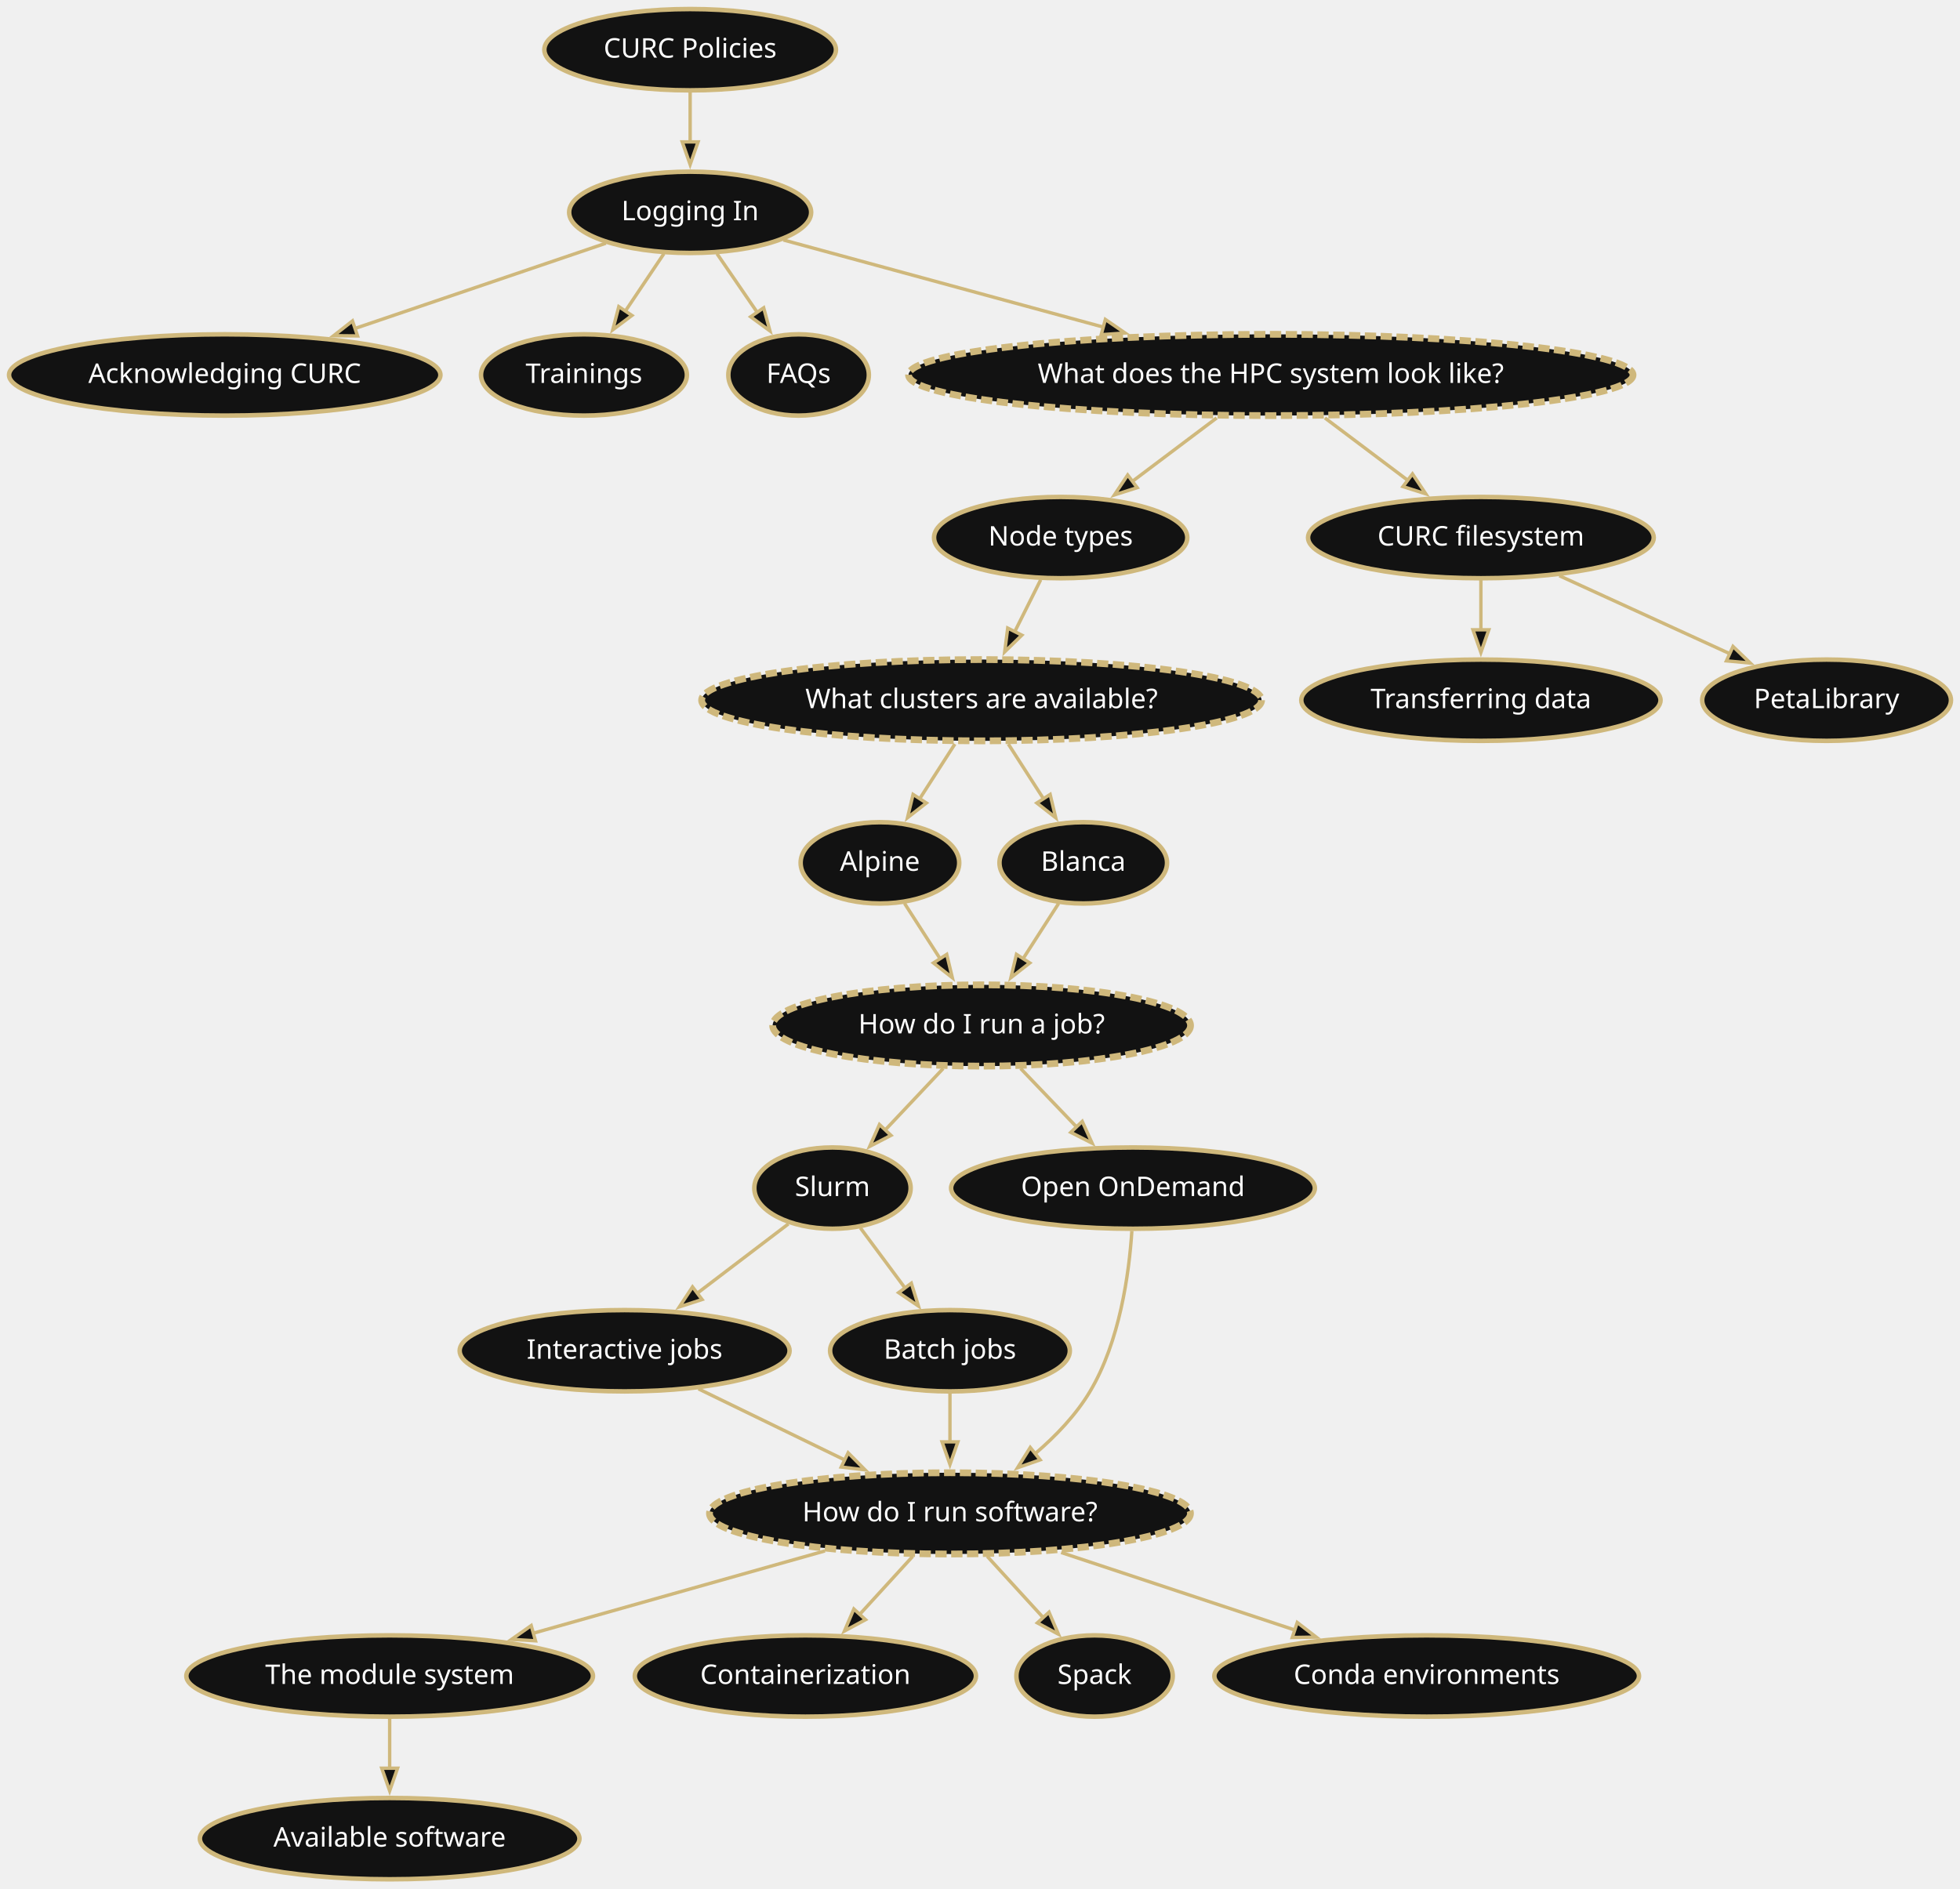
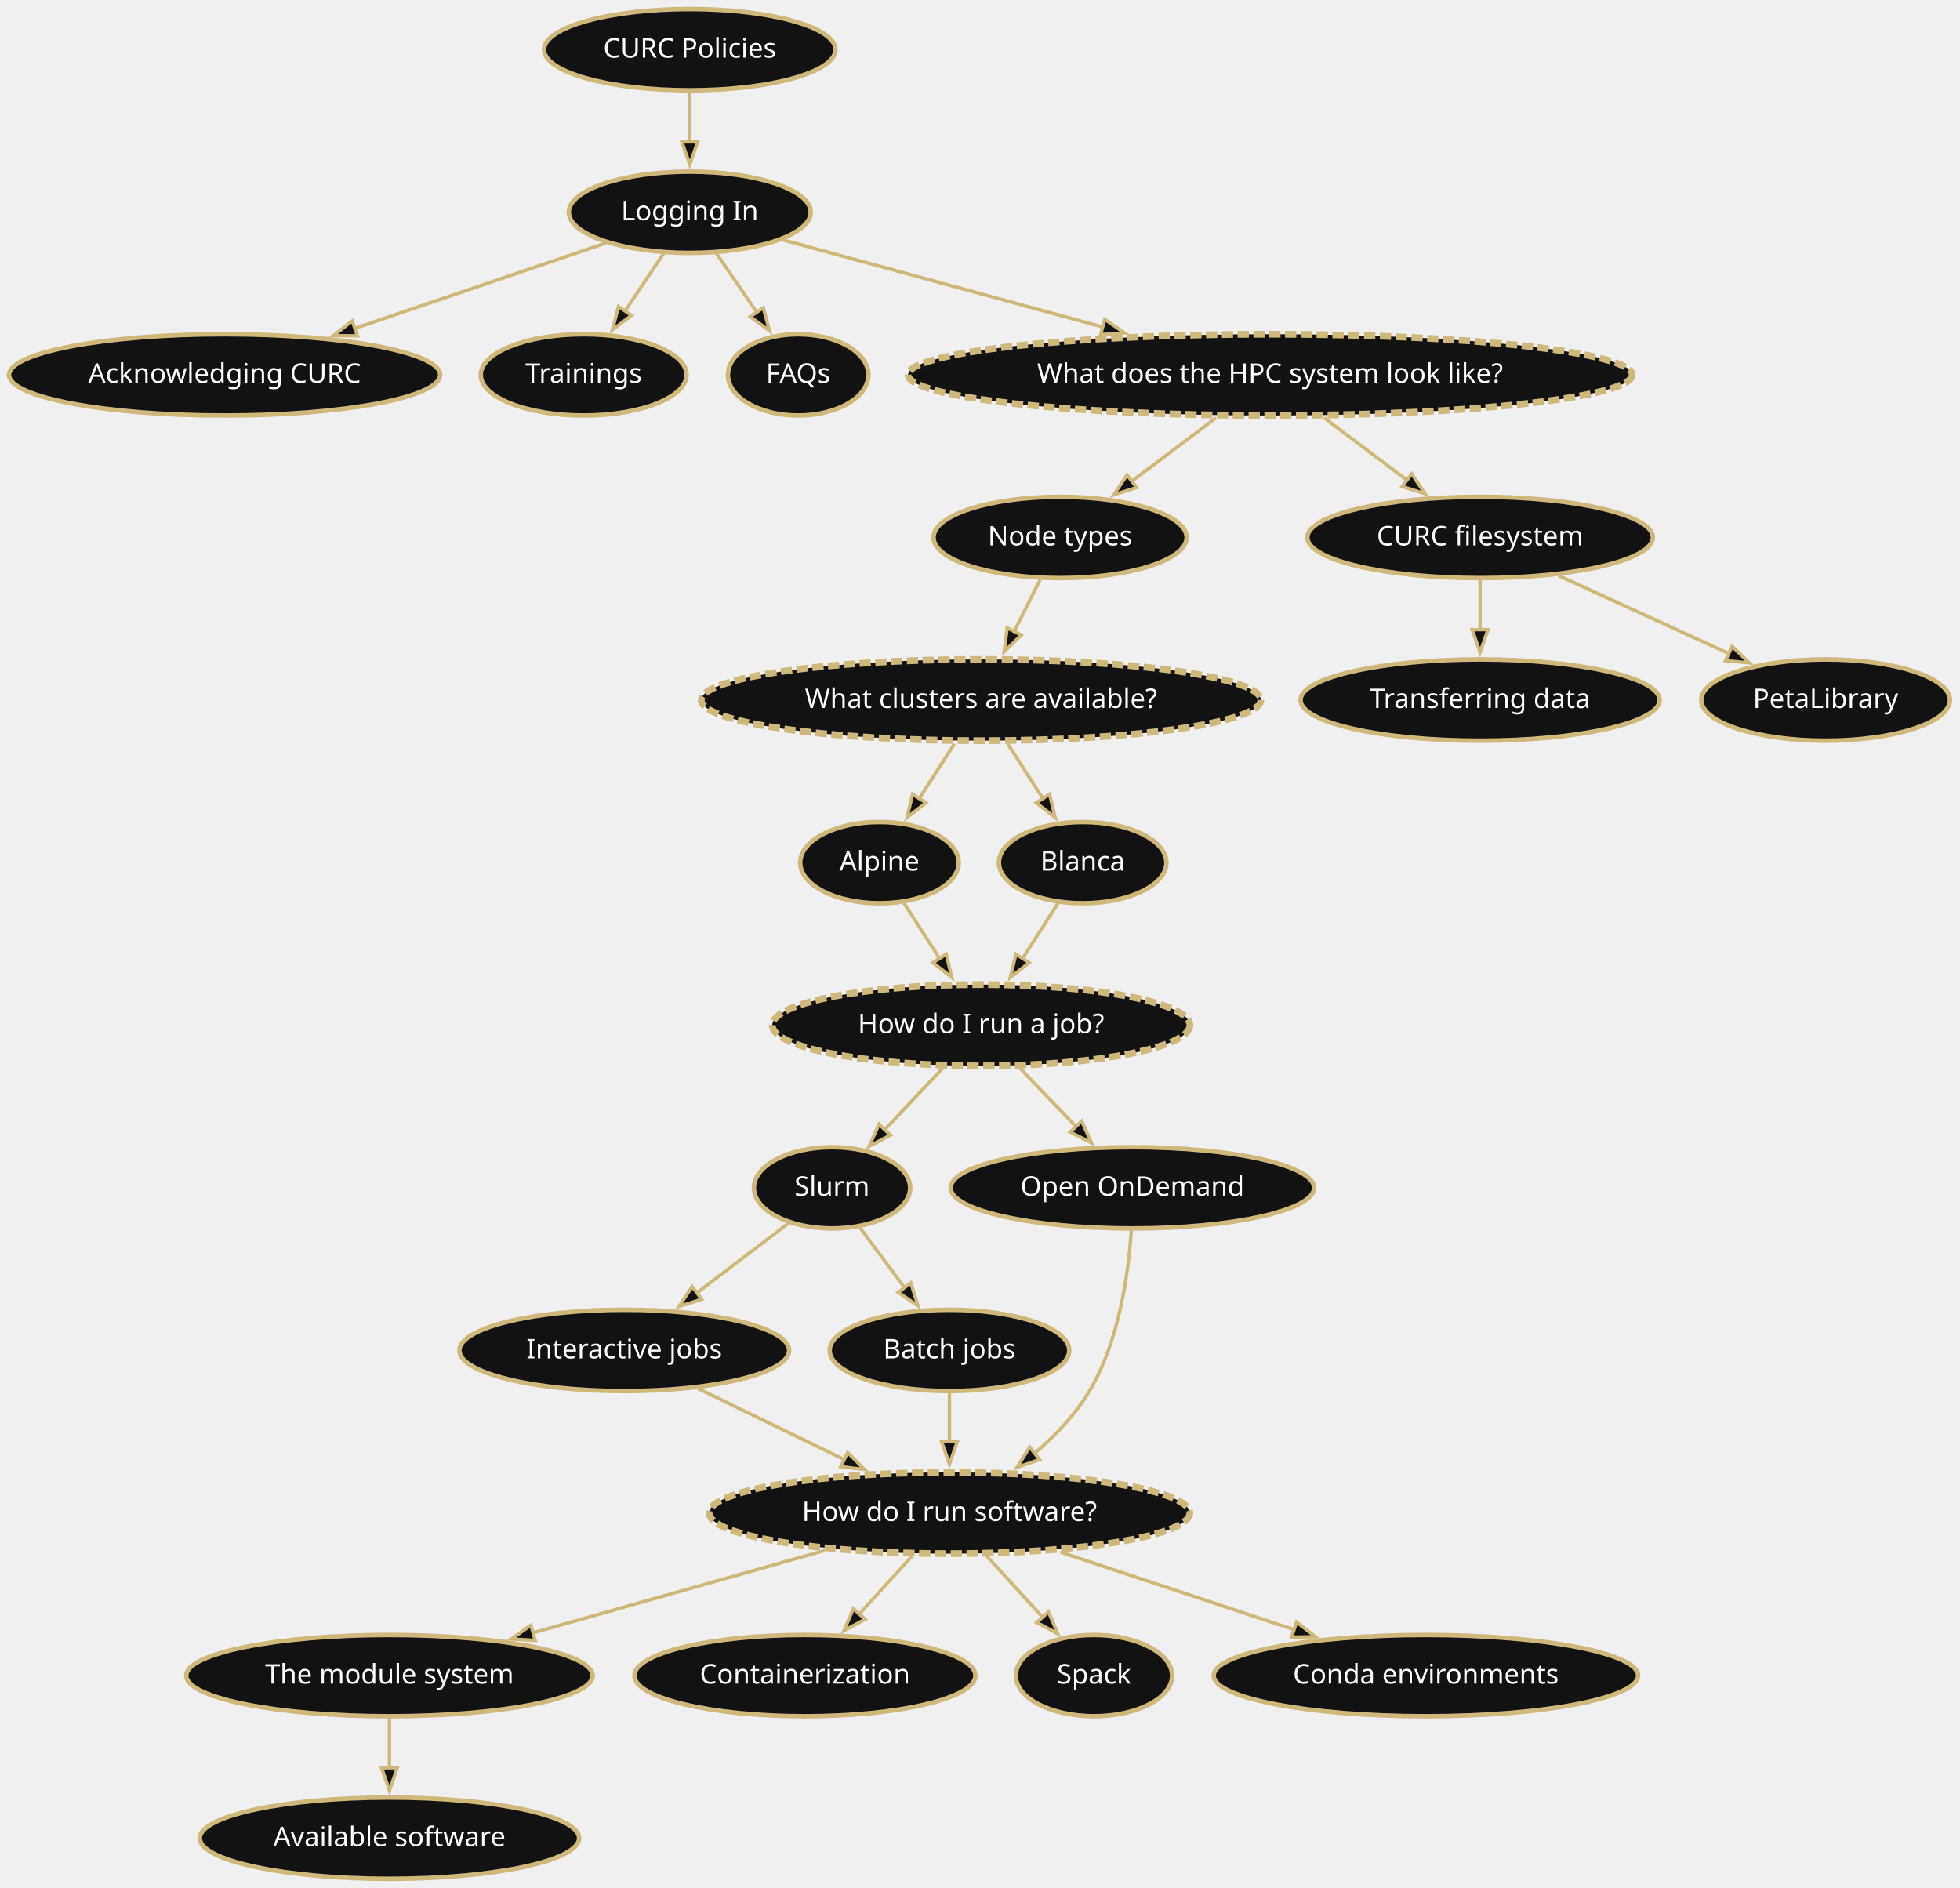
- <svg xmlns="http://www.w3.org/2000/svg" xmlns:xlink="http://www.w3.org/1999/xlink" width="100%" height="100%" viewBox="0.00 0.00 867.53 836.00">
+ <svg xmlns="http://www.w3.org/2000/svg" xmlns:xlink="http://www.w3.org/1999/xlink" width="100%" height="100%" viewBox="0.00 0.00 868.00 836.00">
  <g id="doc-flowchart" class="graph" transform="scale(1 1) rotate(0) translate(4 832)">
    <g id="clickable" class="node">
      <g id="a_clickable">
        <a xlink:href="../additional-resources/policies.html" target="_blank">
          <ellipse fill="#121212" stroke="#cfb87c" stroke-width="2" cx="301.47" cy="-810" rx="64.54" ry="18" />
-           <text text-anchor="middle" x="301.47" y="-806.48" font-family="Verdana" font-size="12.00" fill="white">CURC Policies</text>
+           <text xml:space="preserve" text-anchor="middle" x="301.47" y="-806.48" font-family="Verdana" font-size="12.00" fill="white">CURC Policies</text>
        </a>
      </g>
    </g>
    <g id="clickable" class="node">
      <g id="a_clickable">
        <a xlink:href="../getting_started/logging-in.html" target="_blank">
          <ellipse fill="#121212" stroke="#cfb87c" stroke-width="2" cx="301.47" cy="-738" rx="53.56" ry="18" />
-           <text text-anchor="middle" x="301.47" y="-734.48" font-family="Verdana" font-size="12.00" fill="white">Logging In</text>
+           <text xml:space="preserve" text-anchor="middle" x="301.47" y="-734.48" font-family="Verdana" font-size="12.00" fill="white">Logging In</text>
        </a>
      </g>
    </g>
    <g id="doc-flowchart_edge1" class="edge">
      <path fill="none" stroke="#cfb87c" stroke-width="1.5" d="M301.47,-791.34C301.47,-784.59 301.47,-776.69 301.47,-769.11" />
      <polygon fill="#121212" stroke="#cfb87c" stroke-width="1.5" points="304.97,-769.17 301.47,-759.17 297.97,-769.17 304.97,-769.17" />
    </g>
    <g id="clickable" class="node">
      <g id="a_clickable">
        <a xlink:href="../getting_started/acknowledge_curc_resources.html" target="_blank">
          <ellipse fill="#121212" stroke="#cfb87c" stroke-width="2" cx="95.47" cy="-666" rx="95.47" ry="18" />
-           <text text-anchor="middle" x="95.47" y="-662.48" font-family="Verdana" font-size="12.00" fill="white">Acknowledging CURC</text>
+           <text xml:space="preserve" text-anchor="middle" x="95.47" y="-662.48" font-family="Verdana" font-size="12.00" fill="white">Acknowledging CURC</text>
        </a>
      </g>
    </g>
    <g id="doc-flowchart_edge2" class="edge">
      <path fill="none" stroke="#cfb87c" stroke-width="1.5" d="M264.17,-724.32C233.1,-713.76 188.33,-698.55 152.73,-686.45" />
      <polygon fill="#121212" stroke="#cfb87c" stroke-width="1.5" points="154.26,-683.28 143.67,-683.38 152.01,-689.91 154.26,-683.28" />
    </g>
    <g id="clickable" class="node">
      <g id="a_clickable">
        <a xlink:href="../getting_started/trainings_and_consults/current-sem-trainings.html" target="_blank">
          <ellipse fill="#121212" stroke="#cfb87c" stroke-width="2" cx="254.47" cy="-666" rx="45.57" ry="18" />
-           <text text-anchor="middle" x="254.47" y="-662.48" font-family="Verdana" font-size="12.00" fill="white">Trainings</text>
+           <text xml:space="preserve" text-anchor="middle" x="254.47" y="-662.48" font-family="Verdana" font-size="12.00" fill="white">Trainings</text>
        </a>
      </g>
    </g>
    <g id="doc-flowchart_edge3" class="edge">
      <path fill="none" stroke="#cfb87c" stroke-width="1.5" d="M289.86,-719.7C284.68,-711.98 278.45,-702.71 272.68,-694.11" />
      <polygon fill="#121212" stroke="#cfb87c" stroke-width="1.5" points="275.7,-692.34 267.22,-685.99 269.89,-696.24 275.7,-692.34" />
    </g>
    <g id="clickable" class="node">
      <g id="a_clickable">
        <a xlink:href="../getting_started/faq.html" target="_blank">
          <ellipse fill="#121212" stroke="#cfb87c" stroke-width="2" cx="349.47" cy="-666" rx="31.1" ry="18" />
-           <text text-anchor="middle" x="349.47" y="-662.48" font-family="Verdana" font-size="12.00" fill="white">FAQs</text>
+           <text xml:space="preserve" text-anchor="middle" x="349.47" y="-662.48" font-family="Verdana" font-size="12.00" fill="white">FAQs</text>
        </a>
      </g>
    </g>
    <g id="doc-flowchart_edge4" class="edge">
      <path fill="none" stroke="#cfb87c" stroke-width="1.5" d="M313.34,-719.7C318.71,-711.87 325.18,-702.44 331.15,-693.73" />
      <polygon fill="#121212" stroke="#cfb87c" stroke-width="1.5" points="334.02,-695.72 336.79,-685.49 328.25,-691.76 334.02,-695.72" />
    </g>
    <g id="doc-flowchart_node6" class="node">
      <ellipse fill="#121212" stroke="#cfb87c" stroke-width="3" stroke-dasharray="5,2" cx="558.47" cy="-666" rx="160.34" ry="18" />
-       <text text-anchor="middle" x="558.47" y="-662.48" font-family="Verdana" font-size="12.00" fill="white">What does the HPC system look like?</text>
+       <text xml:space="preserve" text-anchor="middle" x="558.47" y="-662.48" font-family="Verdana" font-size="12.00" fill="white">What does the HPC system look like?</text>
    </g>
    <g id="doc-flowchart_edge5" class="edge">
      <path fill="none" stroke="#cfb87c" stroke-width="1.5" d="M342.77,-725.75C380.88,-715.37 438.38,-699.71 484.42,-687.17" />
      <polygon fill="#121212" stroke="#cfb87c" stroke-width="1.5" points="485.25,-690.57 493.98,-684.57 483.41,-683.82 485.25,-690.57" />
    </g>
    <g id="clickable" class="node">
      <g id="a_clickable">
        <a xlink:href="../compute/node-types.html" target="_blank">
          <ellipse fill="#121212" stroke="#cfb87c" stroke-width="2" cx="465.47" cy="-594" rx="56.05" ry="18" />
-           <text text-anchor="middle" x="465.47" y="-590.48" font-family="Verdana" font-size="12.00" fill="white">Node types</text>
+           <text xml:space="preserve" text-anchor="middle" x="465.47" y="-590.48" font-family="Verdana" font-size="12.00" fill="white">Node types</text>
        </a>
      </g>
    </g>
    <g id="doc-flowchart_edge6" class="edge">
      <path fill="none" stroke="#cfb87c" stroke-width="1.5" d="M534.52,-646.97C523.06,-638.34 509.18,-627.9 496.88,-618.64" />
      <polygon fill="#121212" stroke="#cfb87c" stroke-width="1.5" points="499.34,-616.11 489.25,-612.89 495.13,-621.7 499.34,-616.11" />
    </g>
    <g id="clickable" class="node">
      <g id="a_clickable">
        <a xlink:href="../compute/filesystems.html" target="_blank">
          <ellipse fill="#121212" stroke="#cfb87c" stroke-width="2" cx="651.47" cy="-594" rx="76.51" ry="18" />
-           <text text-anchor="middle" x="651.47" y="-590.48" font-family="Verdana" font-size="12.00" fill="white">CURC filesystem</text>
+           <text xml:space="preserve" text-anchor="middle" x="651.47" y="-590.48" font-family="Verdana" font-size="12.00" fill="white">CURC filesystem</text>
        </a>
      </g>
    </g>
    <g id="doc-flowchart_edge7" class="edge">
      <path fill="none" stroke="#cfb87c" stroke-width="1.5" d="M582.42,-646.97C593.61,-638.56 607.09,-628.41 619.16,-619.32" />
      <polygon fill="#121212" stroke="#cfb87c" stroke-width="1.5" points="621.19,-622.18 627.07,-613.37 616.98,-616.58 621.19,-622.18" />
    </g>
    <g id="doc-flowchart_node7" class="node">
      <ellipse fill="#121212" stroke="#cfb87c" stroke-width="3" stroke-dasharray="5,2" cx="430.47" cy="-378" rx="92.48" ry="18" />
-       <text text-anchor="middle" x="430.47" y="-374.48" font-family="Verdana" font-size="12.00" fill="white">How do I run a job?</text>
+       <text xml:space="preserve" text-anchor="middle" x="430.47" y="-374.48" font-family="Verdana" font-size="12.00" fill="white">How do I run a job?</text>
    </g>
    <g id="clickable" class="node">
      <g id="a_clickable">
        <a xlink:href="../running-jobs/job-resources.html" target="_blank">
          <ellipse fill="#121212" stroke="#cfb87c" stroke-width="2" cx="364.47" cy="-306" rx="34.6" ry="18" />
-           <text text-anchor="middle" x="364.47" y="-302.48" font-family="Verdana" font-size="12.00" fill="white">Slurm</text>
+           <text xml:space="preserve" text-anchor="middle" x="364.47" y="-302.48" font-family="Verdana" font-size="12.00" fill="white">Slurm</text>
        </a>
      </g>
    </g>
    <g id="doc-flowchart_edge15" class="edge">
      <path fill="none" stroke="#cfb87c" stroke-width="1.5" d="M413.48,-358.97C405.65,-350.68 396.25,-340.7 387.78,-331.71" />
      <polygon fill="#121212" stroke="#cfb87c" stroke-width="1.5" points="390.36,-329.35 380.95,-324.47 385.26,-334.15 390.36,-329.35" />
    </g>
    <g id="clickable" class="node">
      <g id="a_clickable">
        <a xlink:href="../open_ondemand/index.html" target="_blank">
          <ellipse fill="#121212" stroke="#cfb87c" stroke-width="2" cx="497.47" cy="-306" rx="80.5" ry="18" />
-           <text text-anchor="middle" x="497.47" y="-302.48" font-family="Verdana" font-size="12.00" fill="white">Open OnDemand</text>
+           <text xml:space="preserve" text-anchor="middle" x="497.47" y="-302.48" font-family="Verdana" font-size="12.00" fill="white">Open OnDemand</text>
        </a>
      </g>
    </g>
    <g id="doc-flowchart_edge16" class="edge">
      <path fill="none" stroke="#cfb87c" stroke-width="1.5" d="M447.73,-358.97C455.33,-351.04 464.39,-341.56 472.69,-332.89" />
      <polygon fill="#121212" stroke="#cfb87c" stroke-width="1.5" points="475.02,-335.53 479.4,-325.88 469.96,-330.69 475.02,-335.53" />
    </g>
    <g id="doc-flowchart_node8" class="node">
      <ellipse fill="#121212" stroke="#cfb87c" stroke-width="3" stroke-dasharray="5,2" cx="430.47" cy="-522" rx="123.92" ry="18" />
-       <text text-anchor="middle" x="430.47" y="-518.48" font-family="Verdana" font-size="12.00" fill="white">What clusters are available?</text>
+       <text xml:space="preserve" text-anchor="middle" x="430.47" y="-518.48" font-family="Verdana" font-size="12.00" fill="white">What clusters are available?</text>
    </g>
    <g id="clickable" class="node">
      <g id="a_clickable">
        <a xlink:href="../clusters/alpine/index.html" target="_blank">
          <ellipse fill="#121212" stroke="#cfb87c" stroke-width="2" cx="385.47" cy="-450" rx="35.1" ry="18" />
-           <text text-anchor="middle" x="385.47" y="-446.48" font-family="Verdana" font-size="12.00" fill="white">Alpine</text>
+           <text xml:space="preserve" text-anchor="middle" x="385.47" y="-446.48" font-family="Verdana" font-size="12.00" fill="white">Alpine</text>
        </a>
      </g>
    </g>
    <g id="doc-flowchart_edge11" class="edge">
      <path fill="none" stroke="#cfb87c" stroke-width="1.5" d="M418.65,-502.61C413.87,-495.17 408.25,-486.44 403.01,-478.28" />
      <polygon fill="#121212" stroke="#cfb87c" stroke-width="1.5" points="406.03,-476.5 397.67,-469.98 400.14,-480.28 406.03,-476.5" />
    </g>
    <g id="clickable" class="node">
      <g id="a_clickable">
        <a xlink:href="../clusters/blanca/blanca.html" target="_blank">
          <ellipse fill="#121212" stroke="#cfb87c" stroke-width="2" cx="475.47" cy="-450" rx="37.09" ry="18" />
-           <text text-anchor="middle" x="475.47" y="-446.48" font-family="Verdana" font-size="12.00" fill="white">Blanca</text>
+           <text xml:space="preserve" text-anchor="middle" x="475.47" y="-446.48" font-family="Verdana" font-size="12.00" fill="white">Blanca</text>
        </a>
      </g>
    </g>
    <g id="doc-flowchart_edge12" class="edge">
      <path fill="none" stroke="#cfb87c" stroke-width="1.5" d="M442.3,-502.61C447.08,-495.17 452.69,-486.44 457.93,-478.28" />
      <polygon fill="#121212" stroke="#cfb87c" stroke-width="1.5" points="460.81,-480.28 463.27,-469.98 454.92,-476.5 460.81,-480.28" />
    </g>
    <g id="doc-flowchart_edge10" class="edge">
      <path fill="none" stroke="#cfb87c" stroke-width="1.5" d="M456.64,-575.34C453.12,-568.29 448.97,-559.99 445.02,-552.1" />
      <polygon fill="#121212" stroke="#cfb87c" stroke-width="1.5" points="448.29,-550.8 440.69,-543.42 442.03,-553.93 448.29,-550.8" />
    </g>
    <g id="clickable" class="node">
      <g id="a_clickable">
        <a xlink:href="../compute/data-transfer.html" target="_blank">
          <ellipse fill="#121212" stroke="#cfb87c" stroke-width="2" cx="651.47" cy="-522" rx="79.51" ry="18" />
-           <text text-anchor="middle" x="651.47" y="-518.48" font-family="Verdana" font-size="12.00" fill="white">Transferring data</text>
+           <text xml:space="preserve" text-anchor="middle" x="651.47" y="-518.48" font-family="Verdana" font-size="12.00" fill="white">Transferring data</text>
        </a>
      </g>
    </g>
    <g id="doc-flowchart_edge8" class="edge">
      <path fill="none" stroke="#cfb87c" stroke-width="1.5" d="M651.47,-575.34C651.47,-568.59 651.47,-560.69 651.47,-553.11" />
      <polygon fill="#121212" stroke="#cfb87c" stroke-width="1.5" points="654.97,-553.17 651.47,-543.17 647.97,-553.17 654.97,-553.17" />
    </g>
    <g id="clickable" class="node">
      <g id="a_clickable">
        <a xlink:href="../petalibrary/index.html" target="_blank">
          <ellipse fill="#121212" stroke="#cfb87c" stroke-width="2" cx="804.47" cy="-522" rx="55.06" ry="18" />
-           <text text-anchor="middle" x="804.47" y="-518.48" font-family="Verdana" font-size="12.00" fill="white">PetaLibrary</text>
+           <text xml:space="preserve" text-anchor="middle" x="804.47" y="-518.48" font-family="Verdana" font-size="12.00" fill="white">PetaLibrary</text>
        </a>
      </g>
    </g>
    <g id="doc-flowchart_edge9" class="edge">
      <path fill="none" stroke="#cfb87c" stroke-width="1.5" d="M686.19,-577.12C708.65,-566.84 738.03,-553.4 761.89,-542.48" />
      <polygon fill="#121212" stroke="#cfb87c" stroke-width="1.5" points="763.06,-545.8 770.7,-538.45 760.15,-539.43 763.06,-545.8" />
    </g>
    <g id="doc-flowchart_edge13" class="edge">
      <path fill="none" stroke="#cfb87c" stroke-width="1.5" d="M396.37,-432.05C401.12,-424.66 406.83,-415.78 412.2,-407.42" />
      <polygon fill="#121212" stroke="#cfb87c" stroke-width="1.5" points="415.04,-409.47 417.51,-399.17 409.16,-405.69 415.04,-409.47" />
    </g>
    <g id="doc-flowchart_edge14" class="edge">
      <path fill="none" stroke="#cfb87c" stroke-width="1.5" d="M464.58,-432.05C459.83,-424.66 454.12,-415.78 448.74,-407.42" />
      <polygon fill="#121212" stroke="#cfb87c" stroke-width="1.5" points="451.79,-405.69 443.44,-399.17 445.9,-409.47 451.79,-405.69" />
    </g>
    <g id="clickable" class="node">
      <g id="a_clickable">
        <a xlink:href="../running-jobs/interactive-jobs.html" target="_blank">
          <ellipse fill="#121212" stroke="#cfb87c" stroke-width="2" cx="272.47" cy="-234" rx="73.02" ry="18" />
-           <text text-anchor="middle" x="272.47" y="-230.47" font-family="Verdana" font-size="12.00" fill="white">Interactive jobs</text>
+           <text xml:space="preserve" text-anchor="middle" x="272.47" y="-230.47" font-family="Verdana" font-size="12.00" fill="white">Interactive jobs</text>
        </a>
      </g>
    </g>
    <g id="doc-flowchart_edge17" class="edge">
      <path fill="none" stroke="#cfb87c" stroke-width="1.5" d="M344.96,-290.15C333.16,-281.18 317.84,-269.52 304.32,-259.23" />
      <polygon fill="#121212" stroke="#cfb87c" stroke-width="1.5" points="306.75,-256.68 296.68,-253.41 302.52,-262.26 306.75,-256.68" />
    </g>
    <g id="clickable" class="node">
      <g id="a_clickable">
        <a xlink:href="../running-jobs/batch-jobs.html" target="_blank">
          <ellipse fill="#121212" stroke="#cfb87c" stroke-width="2" cx="416.47" cy="-234" rx="53.06" ry="18" />
-           <text text-anchor="middle" x="416.47" y="-230.47" font-family="Verdana" font-size="12.00" fill="white">Batch jobs</text>
+           <text xml:space="preserve" text-anchor="middle" x="416.47" y="-230.47" font-family="Verdana" font-size="12.00" fill="white">Batch jobs</text>
        </a>
      </g>
    </g>
    <g id="doc-flowchart_edge18" class="edge">
      <path fill="none" stroke="#cfb87c" stroke-width="1.5" d="M376.8,-288.41C382.73,-280.42 390,-270.64 396.68,-261.64" />
      <polygon fill="#121212" stroke="#cfb87c" stroke-width="1.5" points="399.37,-263.89 402.52,-253.78 393.75,-259.72 399.37,-263.89" />
    </g>
    <g id="doc-flowchart_node19" class="node">
      <ellipse fill="#121212" stroke="#cfb87c" stroke-width="3" stroke-dasharray="5,2" cx="416.47" cy="-162" rx="106.45" ry="18" />
-       <text text-anchor="middle" x="416.47" y="-158.47" font-family="Verdana" font-size="12.00" fill="white">How do I run software?</text>
+       <text xml:space="preserve" text-anchor="middle" x="416.47" y="-158.47" font-family="Verdana" font-size="12.00" fill="white">How do I run software?</text>
    </g>
    <g id="doc-flowchart_edge19" class="edge">
      <path fill="none" stroke="#cfb87c" stroke-width="1.5" d="M305.15,-217.12C324.28,-207.82 348.76,-195.92 369.89,-185.65" />
      <polygon fill="#121212" stroke="#cfb87c" stroke-width="1.5" points="371.4,-188.8 378.86,-181.28 368.34,-182.51 371.4,-188.8" />
    </g>
    <g id="doc-flowchart_edge20" class="edge">
      <path fill="none" stroke="#cfb87c" stroke-width="1.5" d="M416.47,-215.34C416.47,-208.69 416.47,-200.94 416.47,-193.46" />
      <polygon fill="#121212" stroke="#cfb87c" stroke-width="1.5" points="419.97,-193.66 416.47,-183.66 412.97,-193.66 419.97,-193.66" />
    </g>
    <g id="doc-flowchart_edge21" class="edge">
      <path fill="none" stroke="#cfb87c" stroke-width="1.5" d="M496.99,-287.06C495.75,-268.16 491.65,-238.13 478.47,-216 472.29,-205.61 463.34,-196.26 454.15,-188.41" />
      <polygon fill="#121212" stroke="#cfb87c" stroke-width="1.5" points="456.38,-185.7 446.38,-182.2 452.01,-191.18 456.38,-185.7" />
    </g>
    <g id="clickable" class="node">
      <g id="a_clickable">
        <a xlink:href="../compute/modules.html" target="_blank">
          <ellipse fill="#121212" stroke="#cfb87c" stroke-width="2" cx="168.47" cy="-90" rx="89.99" ry="18" />
-           <text text-anchor="middle" x="168.47" y="-86.47" font-family="Verdana" font-size="12.00" fill="white">The module system</text>
+           <text xml:space="preserve" text-anchor="middle" x="168.47" y="-86.47" font-family="Verdana" font-size="12.00" fill="white">The module system</text>
        </a>
      </g>
    </g>
    <g id="doc-flowchart_edge22" class="edge">
      <path fill="none" stroke="#cfb87c" stroke-width="1.5" d="M361.13,-145.38C322.88,-134.58 271.91,-120.19 232,-108.93" />
      <polygon fill="#121212" stroke="#cfb87c" stroke-width="1.5" points="233.02,-105.58 222.45,-106.23 231.12,-112.32 233.02,-105.58" />
    </g>
    <g id="clickable" class="node">
      <g id="a_clickable">
        <a xlink:href="../software/containerization.html" target="_blank">
          <ellipse fill="#121212" stroke="#cfb87c" stroke-width="2" cx="352.47" cy="-90" rx="75.51" ry="18" />
-           <text text-anchor="middle" x="352.47" y="-86.47" font-family="Verdana" font-size="12.00" fill="white">Containerization</text>
+           <text xml:space="preserve" text-anchor="middle" x="352.47" y="-86.47" font-family="Verdana" font-size="12.00" fill="white">Containerization</text>
        </a>
      </g>
    </g>
    <g id="doc-flowchart_edge23" class="edge">
      <path fill="none" stroke="#cfb87c" stroke-width="1.5" d="M399.99,-142.97C392.81,-135.12 384.26,-125.76 376.4,-117.16" />
      <polygon fill="#121212" stroke="#cfb87c" stroke-width="1.5" points="379.1,-114.94 369.77,-109.92 373.93,-119.66 379.1,-114.94" />
    </g>
    <g id="clickable" class="node">
      <g id="a_clickable">
        <a xlink:href="../software/spack.html" target="_blank">
          <ellipse fill="#121212" stroke="#cfb87c" stroke-width="2" cx="480.47" cy="-90" rx="34.6" ry="18" />
-           <text text-anchor="middle" x="480.47" y="-86.47" font-family="Verdana" font-size="12.00" fill="white">Spack</text>
+           <text xml:space="preserve" text-anchor="middle" x="480.47" y="-86.47" font-family="Verdana" font-size="12.00" fill="white">Spack</text>
        </a>
      </g>
    </g>
    <g id="doc-flowchart_edge24" class="edge">
      <path fill="none" stroke="#cfb87c" stroke-width="1.5" d="M432.96,-142.97C440.54,-134.68 449.67,-124.7 457.88,-115.71" />
      <polygon fill="#121212" stroke="#cfb87c" stroke-width="1.5" points="460.31,-118.24 464.48,-108.5 455.15,-113.52 460.31,-118.24" />
    </g>
    <g id="clickable" class="node">
      <g id="a_clickable">
        <a xlink:href="../software/python.html" target="_blank">
          <ellipse fill="#121212" stroke="#cfb87c" stroke-width="2" cx="627.47" cy="-90" rx="93.98" ry="18" />
-           <text text-anchor="middle" x="627.47" y="-86.47" font-family="Verdana" font-size="12.00" fill="white">Conda environments</text>
+           <text xml:space="preserve" text-anchor="middle" x="627.47" y="-86.47" font-family="Verdana" font-size="12.00" fill="white">Conda environments</text>
        </a>
      </g>
    </g>
    <g id="doc-flowchart_edge25" class="edge">
      <path fill="none" stroke="#cfb87c" stroke-width="1.5" d="M465.68,-144.68C496.59,-134.42 536.62,-121.14 569.12,-110.36" />
      <polygon fill="#121212" stroke="#cfb87c" stroke-width="1.5" points="570.19,-113.69 578.58,-107.22 567.98,-107.05 570.19,-113.69" />
    </g>
    <g id="clickable" class="node">
      <g id="a_clickable">
        <a xlink:href="../software/curc_provided_software.html" target="_blank">
          <ellipse fill="#121212" stroke="#cfb87c" stroke-width="2" cx="168.47" cy="-18" rx="84" ry="18" />
-           <text text-anchor="middle" x="168.47" y="-14.47" font-family="Verdana" font-size="12.00" fill="white">Available software</text>
+           <text xml:space="preserve" text-anchor="middle" x="168.47" y="-14.47" font-family="Verdana" font-size="12.00" fill="white">Available software</text>
        </a>
      </g>
    </g>
    <g id="doc-flowchart_edge26" class="edge">
      <path fill="none" stroke="#cfb87c" stroke-width="1.5" d="M168.47,-71.34C168.47,-64.59 168.47,-56.69 168.47,-49.11" />
      <polygon fill="#121212" stroke="#cfb87c" stroke-width="1.5" points="171.97,-49.17 168.47,-39.17 164.97,-49.17 171.97,-49.17" />
    </g>
  </g>
</svg>
